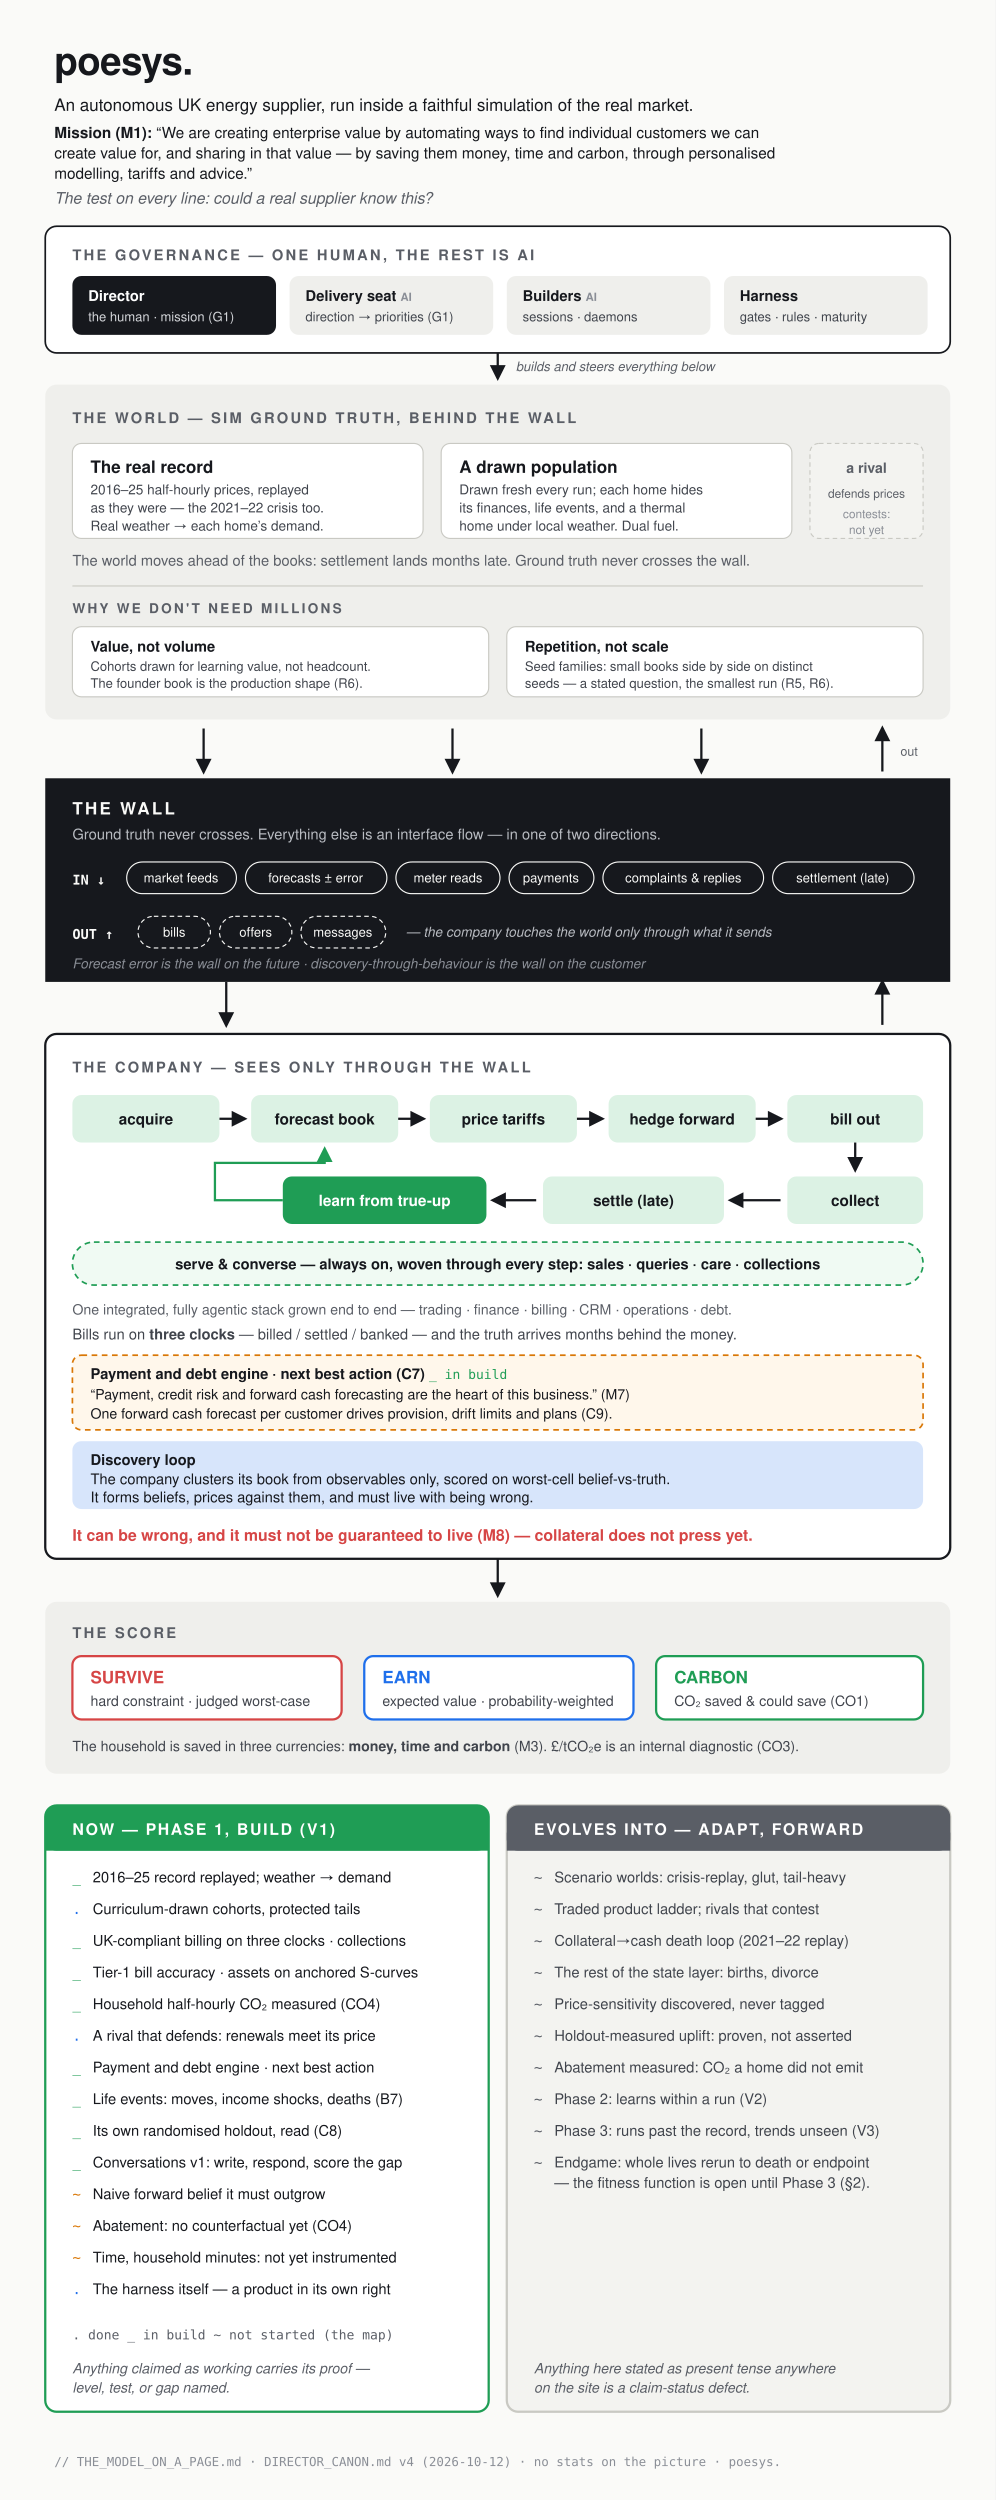
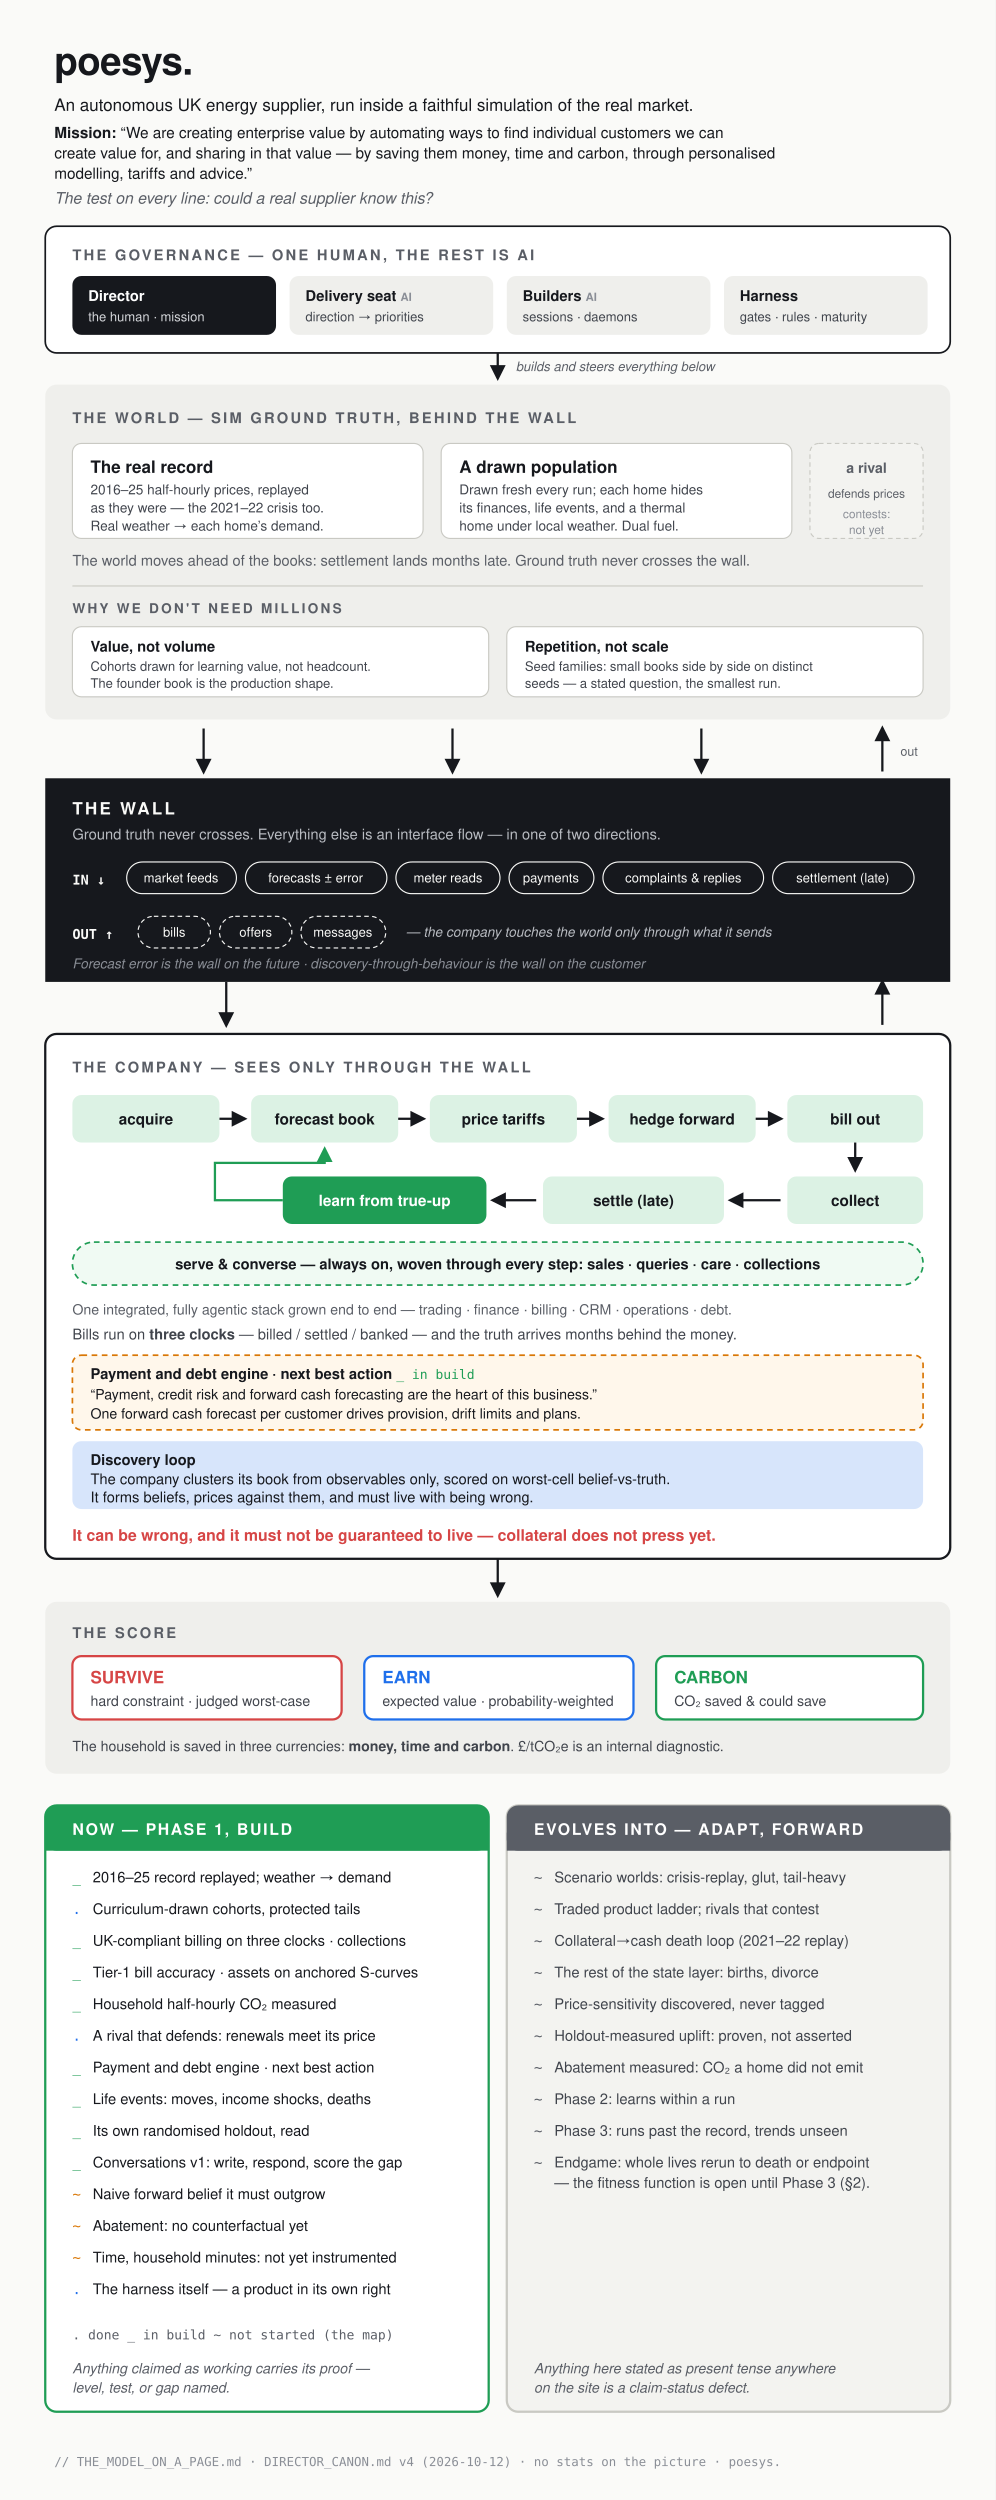
<svg xmlns="http://www.w3.org/2000/svg" width="880" height="2210" viewBox="0 0 880 2210" font-family="'Helvetica Neue', Helvetica, Arial, sans-serif">
  <defs>
    <marker id="arr" viewBox="0 0 10 10" refX="8" refY="5" markerWidth="7" markerHeight="7" orient="auto-start-reverse">
      <path d="M0,0 L10,5 L0,10 z" fill="#16181D" />
    </marker>
  </defs>
  <defs>
    <marker id="arrG" viewBox="0 0 10 10" refX="8" refY="5" markerWidth="7" markerHeight="7" orient="auto-start-reverse">
      <path d="M0,0 L10,5 L0,10 z" fill="#1F9D55" />
    </marker>
  </defs>
  <rect width="880" height="2210" fill="#FAFAF8" />
  <text x="48" y="66" font-size="34" font-weight="700" letter-spacing="-0.5" fill="#16181D">poesys.</text>
  <text x="48" y="98" font-size="15" fill="#16181D">An autonomous UK energy supplier, run inside a faithful simulation of the real market.</text>
  <text x="48" y="122" font-size="13.5" fill="#16181D">
-     <tspan font-weight="700">Mission (M1):</tspan> “We are creating enterprise value by automating ways to find individual customers we can</text>
+     <tspan font-weight="700">Mission:</tspan> “We are creating enterprise value by automating ways to find individual customers we can</text>
  <text x="48" y="140" font-size="13.5" fill="#16181D">create value for, and sharing in that value — by saving them money, time and carbon, through personalised</text>
  <text x="48" y="158" font-size="13.5" fill="#16181D">modelling, tariffs and advice.”</text>
  <text x="48" y="180" font-size="14" font-style="italic" fill="#5A5E66">The test on every line: could a real supplier know this?</text>
  <a href="./model/governance/" target="_top" aria-label="Open the governance sheet">
    <rect x="40" y="200" width="800" height="112" rx="10" fill="#FFFFFF" stroke="#16181D" stroke-width="1.5" />
    <text x="64" y="230" font-size="13" font-weight="700" letter-spacing="2" fill="#5A5E66">THE GOVERNANCE — ONE HUMAN, THE REST IS AI</text>
    <rect x="64" y="244" width="180" height="52" rx="8" fill="#16181D" />
    <text x="78" y="266" font-size="13" font-weight="700" fill="#FFFFFF">Director</text>
-     <text x="78" y="284" font-size="11.5" fill="#D5D7DB">the human · mission (G1)</text>
+     <text x="78" y="284" font-size="11.5" fill="#D5D7DB">the human · mission</text>
    <rect x="256" y="244" width="180" height="52" rx="8" fill="#EFEFEC" />
    <text x="270" y="266" font-size="13" font-weight="700" fill="#16181D">Delivery seat <tspan font-size="10" fill="#8A8E96">AI</tspan>
    </text>
-     <text x="270" y="284" font-size="11.5" fill="#40444C">direction → priorities (G1)</text>
+     <text x="270" y="284" font-size="11.5" fill="#40444C">direction → priorities</text>
    <rect x="448" y="244" width="180" height="52" rx="8" fill="#EFEFEC" />
    <text x="462" y="266" font-size="13" font-weight="700" fill="#16181D">Builders <tspan font-size="10" fill="#8A8E96">AI</tspan>
    </text>
    <text x="462" y="284" font-size="11.5" fill="#40444C">sessions · daemons</text>
    <rect x="640" y="244" width="180" height="52" rx="8" fill="#EFEFEC" />
    <text x="654" y="266" font-size="13" font-weight="700" fill="#16181D">Harness</text>
    <text x="654" y="284" font-size="11.5" fill="#40444C">gates · rules · maturity</text>
  </a>
  <line x1="440" y1="312" x2="440" y2="334" stroke="#16181D" stroke-width="2" marker-end="url(#arr)" />
  <text x="456" y="328" font-size="11.5" font-style="italic" fill="#5A5E66">builds and steers everything below</text>
  <a href="./model/world/" target="_top" aria-label="Open the world sheet">
    <rect x="40" y="340" width="800" height="296" rx="10" fill="#EFEFEC" />
    <text x="64" y="374" font-size="13" font-weight="700" letter-spacing="2" fill="#5A5E66">THE WORLD — SIM GROUND TRUTH, BEHIND THE WALL</text>
    <rect x="64" y="392" width="310" height="84" rx="8" fill="#FFFFFF" stroke="#C9C9C3" />
    <text x="80" y="418" font-size="15" font-weight="700" fill="#16181D">The real record</text>
    <text x="80" y="437" font-size="12" fill="#40444C">2016–25 half-hourly prices, replayed</text>
    <text x="80" y="453" font-size="12" fill="#40444C">as they were — the 2021–22 crisis too.</text>
    <text x="80" y="469" font-size="12" fill="#40444C">Real weather → each home’s demand.</text>
    <rect x="390" y="392" width="310" height="84" rx="8" fill="#FFFFFF" stroke="#C9C9C3" />
    <text x="406" y="418" font-size="15" font-weight="700" fill="#16181D">A drawn population</text>
    <text x="406" y="437" font-size="12" fill="#40444C">Drawn fresh every run; each home hides</text>
    <text x="406" y="453" font-size="12" fill="#40444C">its finances, life events, and a thermal</text>
    <text x="406" y="469" font-size="12" fill="#40444C">home under local weather. Dual fuel.</text>
    <rect x="716" y="392" width="100" height="84" rx="8" fill="#F3F3F0" stroke="#C9C9C3" stroke-dasharray="4 3" />
    <text x="766" y="418" font-size="12.5" font-weight="700" text-anchor="middle" fill="#5A5E66">a rival</text>
    <text x="766" y="440" font-size="10.5" text-anchor="middle" fill="#5A5E66">defends prices</text>
    <text x="766" y="458" font-size="10.5" text-anchor="middle" fill="#8A8E96">contests:</text>
    <text x="766" y="472" font-size="10.5" text-anchor="middle" fill="#8A8E96">not yet</text>
    <text x="64" y="500" font-size="13" fill="#5A5E66">The world moves ahead of the books: settlement lands months late. Ground truth never crosses the wall.</text>
    <line x1="64" y1="518" x2="816" y2="518" stroke="#C9C9C3" stroke-width="1" />
    <text x="64" y="542" font-size="12" font-weight="700" letter-spacing="2" fill="#5A5E66">WHY WE DON'T NEED MILLIONS</text>
    <rect x="64" y="554" width="368" height="62" rx="8" fill="#FFFFFF" stroke="#C9C9C3" />
    <text x="80" y="576" font-size="13" font-weight="700" fill="#16181D">Value, not volume</text>
    <text x="80" y="593" font-size="11.5" fill="#40444C">Cohorts drawn for learning value, not headcount.</text>
-     <text x="80" y="608" font-size="11.5" fill="#40444C">The founder book is the production shape (R6).</text>
+     <text x="80" y="608" font-size="11.5" fill="#40444C">The founder book is the production shape.</text>
    <rect x="448" y="554" width="368" height="62" rx="8" fill="#FFFFFF" stroke="#C9C9C3" />
    <text x="464" y="576" font-size="13" font-weight="700" fill="#16181D">Repetition, not scale</text>
    <text x="464" y="593" font-size="11.5" fill="#40444C">Seed families: small books side by side on distinct</text>
-     <text x="464" y="608" font-size="11.5" fill="#40444C">seeds — a stated question, the smallest run (R5, R6).</text>
+     <text x="464" y="608" font-size="11.5" fill="#40444C">seeds — a stated question, the smallest run.</text>
  </a>
  <line x1="180" y1="644" x2="180" y2="682" stroke="#16181D" stroke-width="2" marker-end="url(#arr)" />
  <line x1="400" y1="644" x2="400" y2="682" stroke="#16181D" stroke-width="2" marker-end="url(#arr)" />
  <line x1="620" y1="644" x2="620" y2="682" stroke="#16181D" stroke-width="2" marker-end="url(#arr)" />
  <line x1="780" y1="682" x2="780" y2="644" stroke="#16181D" stroke-width="2" marker-end="url(#arr)" />
  <text x="796" y="668" font-size="11" fill="#5A5E66">out</text>
  <a href="./model/wall/" target="_top" aria-label="Open the wall sheet">
    <rect x="40" y="688" width="800" height="180" fill="#16181D" />
    <text x="64" y="720" font-size="15" font-weight="700" letter-spacing="2" fill="#FAFAF8">THE WALL</text>
    <text x="64" y="742" font-size="13" fill="#B9BCC2">Ground truth never crosses. Everything else is an interface flow — in one of two directions.</text>
    <text x="64" y="782" font-family="'SF Mono', Menlo, Consolas, monospace" font-size="12" font-weight="700" fill="#FAFAF8">IN ↓</text>
    <rect x="112" y="762" width="97" height="28" rx="14" fill="none" stroke="#FAFAF8" />
    <text x="160" y="780" font-size="11.5" text-anchor="middle" fill="#FAFAF8">market feeds</text>
    <rect x="217" y="762" width="125" height="28" rx="14" fill="none" stroke="#FAFAF8" />
    <text x="279" y="780" font-size="11.5" text-anchor="middle" fill="#FAFAF8">forecasts ± error</text>
    <rect x="350" y="762" width="92" height="28" rx="14" fill="none" stroke="#FAFAF8" />
    <text x="396" y="780" font-size="11.5" text-anchor="middle" fill="#FAFAF8">meter reads</text>
    <rect x="450" y="762" width="75" height="28" rx="14" fill="none" stroke="#FAFAF8" />
    <text x="487" y="780" font-size="11.5" text-anchor="middle" fill="#FAFAF8">payments</text>
    <rect x="533" y="762" width="142" height="28" rx="14" fill="none" stroke="#FAFAF8" />
    <text x="604" y="780" font-size="11.5" text-anchor="middle" fill="#FAFAF8">complaints &amp; replies</text>
    <rect x="683" y="762" width="125" height="28" rx="14" fill="none" stroke="#FAFAF8" />
    <text x="745" y="780" font-size="11.5" text-anchor="middle" fill="#FAFAF8">settlement (late)</text>
    <text x="64" y="830" font-family="'SF Mono', Menlo, Consolas, monospace" font-size="12" font-weight="700" fill="#FAFAF8">OUT ↑</text>
    <rect x="122" y="810" width="64" height="28" rx="14" fill="none" stroke="#FAFAF8" stroke-dasharray="4 3" />
    <text x="154" y="828" font-size="11.5" text-anchor="middle" fill="#FAFAF8">bills</text>
    <rect x="194" y="810" width="64" height="28" rx="14" fill="none" stroke="#FAFAF8" stroke-dasharray="4 3" />
    <text x="226" y="828" font-size="11.5" text-anchor="middle" fill="#FAFAF8">offers</text>
    <rect x="266" y="810" width="75" height="28" rx="14" fill="none" stroke="#FAFAF8" stroke-dasharray="4 3" />
    <text x="303" y="828" font-size="11.5" text-anchor="middle" fill="#FAFAF8">messages</text>
    <text x="359" y="828" font-size="12" font-style="italic" fill="#B9BCC2">— the company touches the world only through what it sends</text>
    <text x="64" y="856" font-size="12" font-style="italic" fill="#8A8E96">Forecast error is the wall on the future · discovery-through-behaviour is the wall on the customer</text>
  </a>
  <line x1="200" y1="868" x2="200" y2="906" stroke="#16181D" stroke-width="2" marker-end="url(#arr)" />
  <line x1="780" y1="906" x2="780" y2="868" stroke="#16181D" stroke-width="2" marker-end="url(#arr)" />
  <a href="./model/company/" target="_top" aria-label="Open the company sheet">
    <rect x="40" y="914" width="800" height="464" rx="10" fill="#FFFFFF" stroke="#16181D" stroke-width="2" />
    <text x="64" y="948" font-size="13" font-weight="700" letter-spacing="2" fill="#5A5E66">THE COMPANY — SEES ONLY THROUGH THE WALL</text>
    <rect x="64" y="968" width="130" height="42" rx="8" fill="#DCF2E4" />
    <text x="129" y="994" font-size="13.5" font-weight="600" text-anchor="middle" fill="#16181D">acquire</text>
    <rect x="222" y="968" width="130" height="42" rx="8" fill="#DCF2E4" />
    <text x="287" y="994" font-size="13.5" font-weight="600" text-anchor="middle" fill="#16181D">forecast book</text>
    <rect x="380" y="968" width="130" height="42" rx="8" fill="#DCF2E4" />
    <text x="445" y="994" font-size="13.5" font-weight="600" text-anchor="middle" fill="#16181D">price tariffs</text>
    <rect x="538" y="968" width="130" height="42" rx="8" fill="#DCF2E4" />
    <text x="603" y="994" font-size="13.5" font-weight="600" text-anchor="middle" fill="#16181D">hedge forward</text>
    <rect x="696" y="968" width="120" height="42" rx="8" fill="#DCF2E4" />
    <text x="756" y="994" font-size="13.5" font-weight="600" text-anchor="middle" fill="#16181D">bill out</text>
    <line x1="194" y1="989" x2="216" y2="989" stroke="#16181D" stroke-width="2" marker-end="url(#arr)" />
    <line x1="352" y1="989" x2="374" y2="989" stroke="#16181D" stroke-width="2" marker-end="url(#arr)" />
    <line x1="510" y1="989" x2="532" y2="989" stroke="#16181D" stroke-width="2" marker-end="url(#arr)" />
    <line x1="668" y1="989" x2="690" y2="989" stroke="#16181D" stroke-width="2" marker-end="url(#arr)" />
    <path d="M 756 1010 L 756 1034" stroke="#16181D" stroke-width="2" fill="none" marker-end="url(#arr)" />
    <rect x="696" y="1040" width="120" height="42" rx="8" fill="#DCF2E4" />
    <text x="756" y="1066" font-size="13.5" font-weight="600" text-anchor="middle" fill="#16181D">collect</text>
    <rect x="480" y="1040" width="160" height="42" rx="8" fill="#DCF2E4" />
    <text x="560" y="1066" font-size="13.5" font-weight="600" text-anchor="middle" fill="#16181D">settle (late)</text>
    <rect x="250" y="1040" width="180" height="42" rx="8" fill="#1F9D55" />
    <text x="340" y="1066" font-size="13.5" font-weight="600" text-anchor="middle" fill="#FFFFFF">learn from true-up</text>
    <line x1="690" y1="1061" x2="646" y2="1061" stroke="#16181D" stroke-width="2" marker-end="url(#arr)" />
    <line x1="474" y1="1061" x2="436" y2="1061" stroke="#16181D" stroke-width="2" marker-end="url(#arr)" />
    <path d="M 250 1061 L 190 1061 L 190 1028 L 287 1028 L 287 1016" stroke="#1F9D55" stroke-width="2" fill="none" marker-end="url(#arrG)" />
    <rect x="64" y="1098" width="752" height="38" rx="19" fill="#F0FAF3" stroke="#1F9D55" stroke-width="1.5" stroke-dasharray="5 4" />
    <text x="440" y="1122" font-size="13" font-weight="600" text-anchor="middle" fill="#16181D">serve &amp; converse — always on, woven through every step: sales · queries · care · collections</text>
    <text x="64" y="1162" font-size="12.5" fill="#5A5E66">One integrated, fully agentic stack grown end to end — trading · finance · billing · CRM · operations · debt.</text>
    <text x="64" y="1184" font-size="13" fill="#40444C">Bills run on <tspan font-weight="700">three clocks</tspan> — billed / settled / banked — and the truth arrives months behind the money.</text>
    <rect x="64" y="1198" width="752" height="66" rx="8" fill="#FFF7EB" stroke="#D97706" stroke-width="1.5" stroke-dasharray="5 4" />
-     <text x="80" y="1219" font-size="13" font-weight="700" fill="#16181D">Payment and debt engine · next best action (C7) <tspan font-family="'SF Mono', Menlo, Consolas, monospace" font-size="11.5" font-weight="400" fill="#1F9D55">_ in build</tspan>
+     <text x="80" y="1219" font-size="13" font-weight="700" fill="#16181D">Payment and debt engine · next best action <tspan font-family="'SF Mono', Menlo, Consolas, monospace" font-size="11.5" font-weight="400" fill="#1F9D55">_ in build</tspan>
    </text>
-     <text x="80" y="1237" font-size="12.5" fill="#16181D">“Payment, credit risk and forward cash forecasting are the heart of this business.” (M7)</text>
-     <text x="80" y="1254" font-size="12.5" fill="#16181D">One forward cash forecast per customer drives provision, drift limits and plans (C9).</text>
+     <text x="80" y="1237" font-size="12.5" fill="#16181D">“Payment, credit risk and forward cash forecasting are the heart of this business.”</text>
+     <text x="80" y="1254" font-size="12.5" fill="#16181D">One forward cash forecast per customer drives provision, drift limits and plans.</text>
    <rect x="64" y="1274" width="752" height="60" rx="8" fill="#D7E5FB" />
    <text x="80" y="1295" font-size="13" font-weight="700" fill="#16181D">Discovery loop</text>
    <text x="80" y="1312" font-size="13" fill="#16181D">The company clusters its book from observables only, scored on worst-cell belief-vs-truth.</text>
    <text x="80" y="1328" font-size="13" fill="#16181D">It forms beliefs, prices against them, and must live with being wrong.</text>
-     <text x="64" y="1362" font-size="14" font-weight="700" fill="#D64545">It can be wrong, and it must not be guaranteed to live (M8) — collateral does not press yet.</text>
+     <text x="64" y="1362" font-size="14" font-weight="700" fill="#D64545">It can be wrong, and it must not be guaranteed to live — collateral does not press yet.</text>
  </a>
  <line x1="440" y1="1378" x2="440" y2="1410" stroke="#16181D" stroke-width="2" marker-end="url(#arr)" />
  <a href="./model/score/" target="_top" aria-label="Open the score sheet">
    <rect x="40" y="1416" width="800" height="152" rx="10" fill="#EFEFEC" />
    <text x="64" y="1448" font-size="13" font-weight="700" letter-spacing="2" fill="#5A5E66">THE SCORE</text>
    <rect x="64" y="1464" width="238" height="56" rx="8" fill="#FFFFFF" stroke="#D64545" stroke-width="2" />
    <text x="80" y="1488" font-size="15" font-weight="700" fill="#D64545">SURVIVE</text>
    <text x="80" y="1508" font-size="12.5" fill="#40444C">hard constraint · judged worst-case</text>
    <rect x="322" y="1464" width="238" height="56" rx="8" fill="#FFFFFF" stroke="#1F6FEB" stroke-width="2" />
    <text x="338" y="1488" font-size="15" font-weight="700" fill="#1F6FEB">EARN</text>
    <text x="338" y="1508" font-size="12.5" fill="#40444C">expected value · probability-weighted</text>
    <rect x="580" y="1464" width="236" height="56" rx="8" fill="#FFFFFF" stroke="#1F9D55" stroke-width="2" />
    <text x="596" y="1488" font-size="15" font-weight="700" fill="#1F9D55">CARBON</text>
-     <text x="596" y="1508" font-size="12.5" fill="#40444C">CO₂ saved &amp; could save (CO1)</text>
-     <text x="64" y="1548" font-size="12.5" fill="#40444C">The household is saved in three currencies: <tspan font-weight="700">money, time and carbon</tspan> (M3). £/tCO₂e is an internal diagnostic (CO3).</text>
+     <text x="596" y="1508" font-size="12.5" fill="#40444C">CO₂ saved &amp; could save</text>
+     <text x="64" y="1548" font-size="12.5" fill="#40444C">The household is saved in three currencies: <tspan font-weight="700">money, time and carbon</tspan>. £/tCO₂e is an internal diagnostic.</text>
  </a>
  <rect x="40" y="1596" width="392" height="536" rx="10" fill="#FFFFFF" stroke="#1F9D55" stroke-width="2" />
  <rect x="40" y="1596" width="392" height="40" rx="10" fill="#1F9D55" />
  <rect x="40" y="1620" width="392" height="16" fill="#1F9D55" />
-   <text x="64" y="1622" font-size="14" font-weight="700" letter-spacing="1.5" fill="#FFFFFF">NOW — PHASE 1, BUILD (V1)</text>
+   <text x="64" y="1622" font-size="14" font-weight="700" letter-spacing="1.5" fill="#FFFFFF">NOW — PHASE 1, BUILD</text>
  <rect x="448" y="1596" width="392" height="536" rx="10" fill="#F3F3F0" stroke="#C9C9C3" stroke-width="2" />
  <rect x="448" y="1596" width="392" height="40" rx="10" fill="#5A5E66" />
  <rect x="448" y="1620" width="392" height="16" fill="#5A5E66" />
  <text x="472" y="1622" font-size="14" font-weight="700" letter-spacing="1.5" fill="#FFFFFF">EVOLVES INTO — ADAPT, FORWARD</text>
  <text x="64" y="1664" font-family="'SF Mono', Menlo, Consolas, monospace" font-size="12.5" fill="#1F9D55">_</text>
  <text x="82" y="1664" font-size="13" fill="#16181D">2016–25 record replayed; weather → demand</text>
  <text x="64" y="1692" font-family="'SF Mono', Menlo, Consolas, monospace" font-size="12.5" fill="#1F6FEB">.</text>
  <text x="82" y="1692" font-size="13" fill="#16181D">Curriculum-drawn cohorts, protected tails</text>
  <text x="64" y="1720" font-family="'SF Mono', Menlo, Consolas, monospace" font-size="12.5" fill="#1F9D55">_</text>
  <text x="82" y="1720" font-size="13" fill="#16181D">UK-compliant billing on three clocks · collections</text>
  <text x="64" y="1748" font-family="'SF Mono', Menlo, Consolas, monospace" font-size="12.5" fill="#1F9D55">_</text>
  <text x="82" y="1748" font-size="13" fill="#16181D">Tier-1 bill accuracy · assets on anchored S-curves</text>
  <text x="64" y="1776" font-family="'SF Mono', Menlo, Consolas, monospace" font-size="12.5" fill="#1F9D55">_</text>
-   <text x="82" y="1776" font-size="13" fill="#16181D">Household half-hourly CO₂ measured (CO4)</text>
+   <text x="82" y="1776" font-size="13" fill="#16181D">Household half-hourly CO₂ measured</text>
  <text x="64" y="1804" font-family="'SF Mono', Menlo, Consolas, monospace" font-size="12.5" fill="#1F6FEB">.</text>
  <text x="82" y="1804" font-size="13" fill="#16181D">A rival that defends: renewals meet its price</text>
  <text x="64" y="1832" font-family="'SF Mono', Menlo, Consolas, monospace" font-size="12.5" fill="#1F9D55">_</text>
  <text x="82" y="1832" font-size="13" fill="#16181D">Payment and debt engine · next best action</text>
  <text x="64" y="1860" font-family="'SF Mono', Menlo, Consolas, monospace" font-size="12.5" fill="#1F9D55">_</text>
-   <text x="82" y="1860" font-size="13" fill="#16181D">Life events: moves, income shocks, deaths (B7)</text>
+   <text x="82" y="1860" font-size="13" fill="#16181D">Life events: moves, income shocks, deaths</text>
  <text x="64" y="1888" font-family="'SF Mono', Menlo, Consolas, monospace" font-size="12.5" fill="#1F9D55">_</text>
-   <text x="82" y="1888" font-size="13" fill="#16181D">Its own randomised holdout, read (C8)</text>
+   <text x="82" y="1888" font-size="13" fill="#16181D">Its own randomised holdout, read</text>
  <text x="64" y="1916" font-family="'SF Mono', Menlo, Consolas, monospace" font-size="12.5" fill="#1F9D55">_</text>
  <text x="82" y="1916" font-size="13" fill="#16181D">Conversations v1: write, respond, score the gap</text>
  <text x="64" y="1944" font-family="'SF Mono', Menlo, Consolas, monospace" font-size="12.5" fill="#D97706">~</text>
  <text x="82" y="1944" font-size="13" fill="#16181D">Naive forward belief it must outgrow</text>
  <text x="64" y="1972" font-family="'SF Mono', Menlo, Consolas, monospace" font-size="12.5" fill="#D97706">~</text>
-   <text x="82" y="1972" font-size="13" fill="#16181D">Abatement: no counterfactual yet (CO4)</text>
+   <text x="82" y="1972" font-size="13" fill="#16181D">Abatement: no counterfactual yet</text>
  <text x="64" y="2000" font-family="'SF Mono', Menlo, Consolas, monospace" font-size="12.5" fill="#D97706">~</text>
  <text x="82" y="2000" font-size="13" fill="#16181D">Time, household minutes: not yet instrumented</text>
  <text x="64" y="2028" font-family="'SF Mono', Menlo, Consolas, monospace" font-size="12.5" fill="#1F6FEB">.</text>
  <text x="82" y="2028" font-size="13" fill="#16181D">The harness itself — a product in its own right</text>
  <text x="64" y="2068" font-family="'SF Mono', Menlo, Consolas, monospace" font-size="11.5" fill="#5A5E66">. done   _ in build   ~ not started (the map)</text>
  <text x="472" y="1664" font-family="'SF Mono', Menlo, Consolas, monospace" font-size="12.5" fill="#5A5E66">~</text>
  <text x="490" y="1664" font-size="13" fill="#40444C">Scenario worlds: crisis-replay, glut, tail-heavy</text>
  <text x="472" y="1692" font-family="'SF Mono', Menlo, Consolas, monospace" font-size="12.5" fill="#5A5E66">~</text>
  <text x="490" y="1692" font-size="13" fill="#40444C">Traded product ladder; rivals that contest</text>
  <text x="472" y="1720" font-family="'SF Mono', Menlo, Consolas, monospace" font-size="12.5" fill="#5A5E66">~</text>
  <text x="490" y="1720" font-size="13" fill="#40444C">Collateral→cash death loop (2021–22 replay)</text>
  <text x="472" y="1748" font-family="'SF Mono', Menlo, Consolas, monospace" font-size="12.5" fill="#5A5E66">~</text>
  <text x="490" y="1748" font-size="13" fill="#40444C">The rest of the state layer: births, divorce</text>
  <text x="472" y="1776" font-family="'SF Mono', Menlo, Consolas, monospace" font-size="12.5" fill="#5A5E66">~</text>
  <text x="490" y="1776" font-size="13" fill="#40444C">Price-sensitivity discovered, never tagged</text>
  <text x="472" y="1804" font-family="'SF Mono', Menlo, Consolas, monospace" font-size="12.5" fill="#5A5E66">~</text>
  <text x="490" y="1804" font-size="13" fill="#40444C">Holdout-measured uplift: proven, not asserted</text>
  <text x="472" y="1832" font-family="'SF Mono', Menlo, Consolas, monospace" font-size="12.5" fill="#5A5E66">~</text>
  <text x="490" y="1832" font-size="13" fill="#40444C">Abatement measured: CO₂ a home did not emit</text>
  <text x="472" y="1860" font-family="'SF Mono', Menlo, Consolas, monospace" font-size="12.5" fill="#5A5E66">~</text>
-   <text x="490" y="1860" font-size="13" fill="#40444C">Phase 2: learns within a run (V2)</text>
+   <text x="490" y="1860" font-size="13" fill="#40444C">Phase 2: learns within a run</text>
  <text x="472" y="1888" font-family="'SF Mono', Menlo, Consolas, monospace" font-size="12.5" fill="#5A5E66">~</text>
-   <text x="490" y="1888" font-size="13" fill="#40444C">Phase 3: runs past the record, trends unseen (V3)</text>
+   <text x="490" y="1888" font-size="13" fill="#40444C">Phase 3: runs past the record, trends unseen</text>
  <text x="472" y="1916" font-family="'SF Mono', Menlo, Consolas, monospace" font-size="12.5" fill="#5A5E66">~</text>
  <text x="490" y="1916" font-size="13" fill="#40444C">Endgame: whole lives rerun to death or endpoint</text>
  <text x="490" y="1934" font-size="13" fill="#40444C">— the fitness function is open until Phase 3 (§2).</text>
  <text x="64" y="2098" font-size="12.5" font-style="italic" fill="#5A5E66">Anything claimed as working carries its proof —</text>
  <text x="64" y="2115" font-size="12.5" font-style="italic" fill="#5A5E66">level, test, or gap named.</text>
  <text x="472" y="2098" font-size="12.5" font-style="italic" fill="#5A5E66">Anything here stated as present tense anywhere</text>
  <text x="472" y="2115" font-size="12.5" font-style="italic" fill="#5A5E66">on the site is a claim-status defect.</text>
  <text x="48" y="2180" font-family="'SF Mono', Menlo, Consolas, monospace" font-size="11" fill="#8A8E96">// THE_MODEL_ON_A_PAGE.md · DIRECTOR_CANON.md v4 (2026-10-12) · no stats on the picture · poesys.</text>
</svg>
